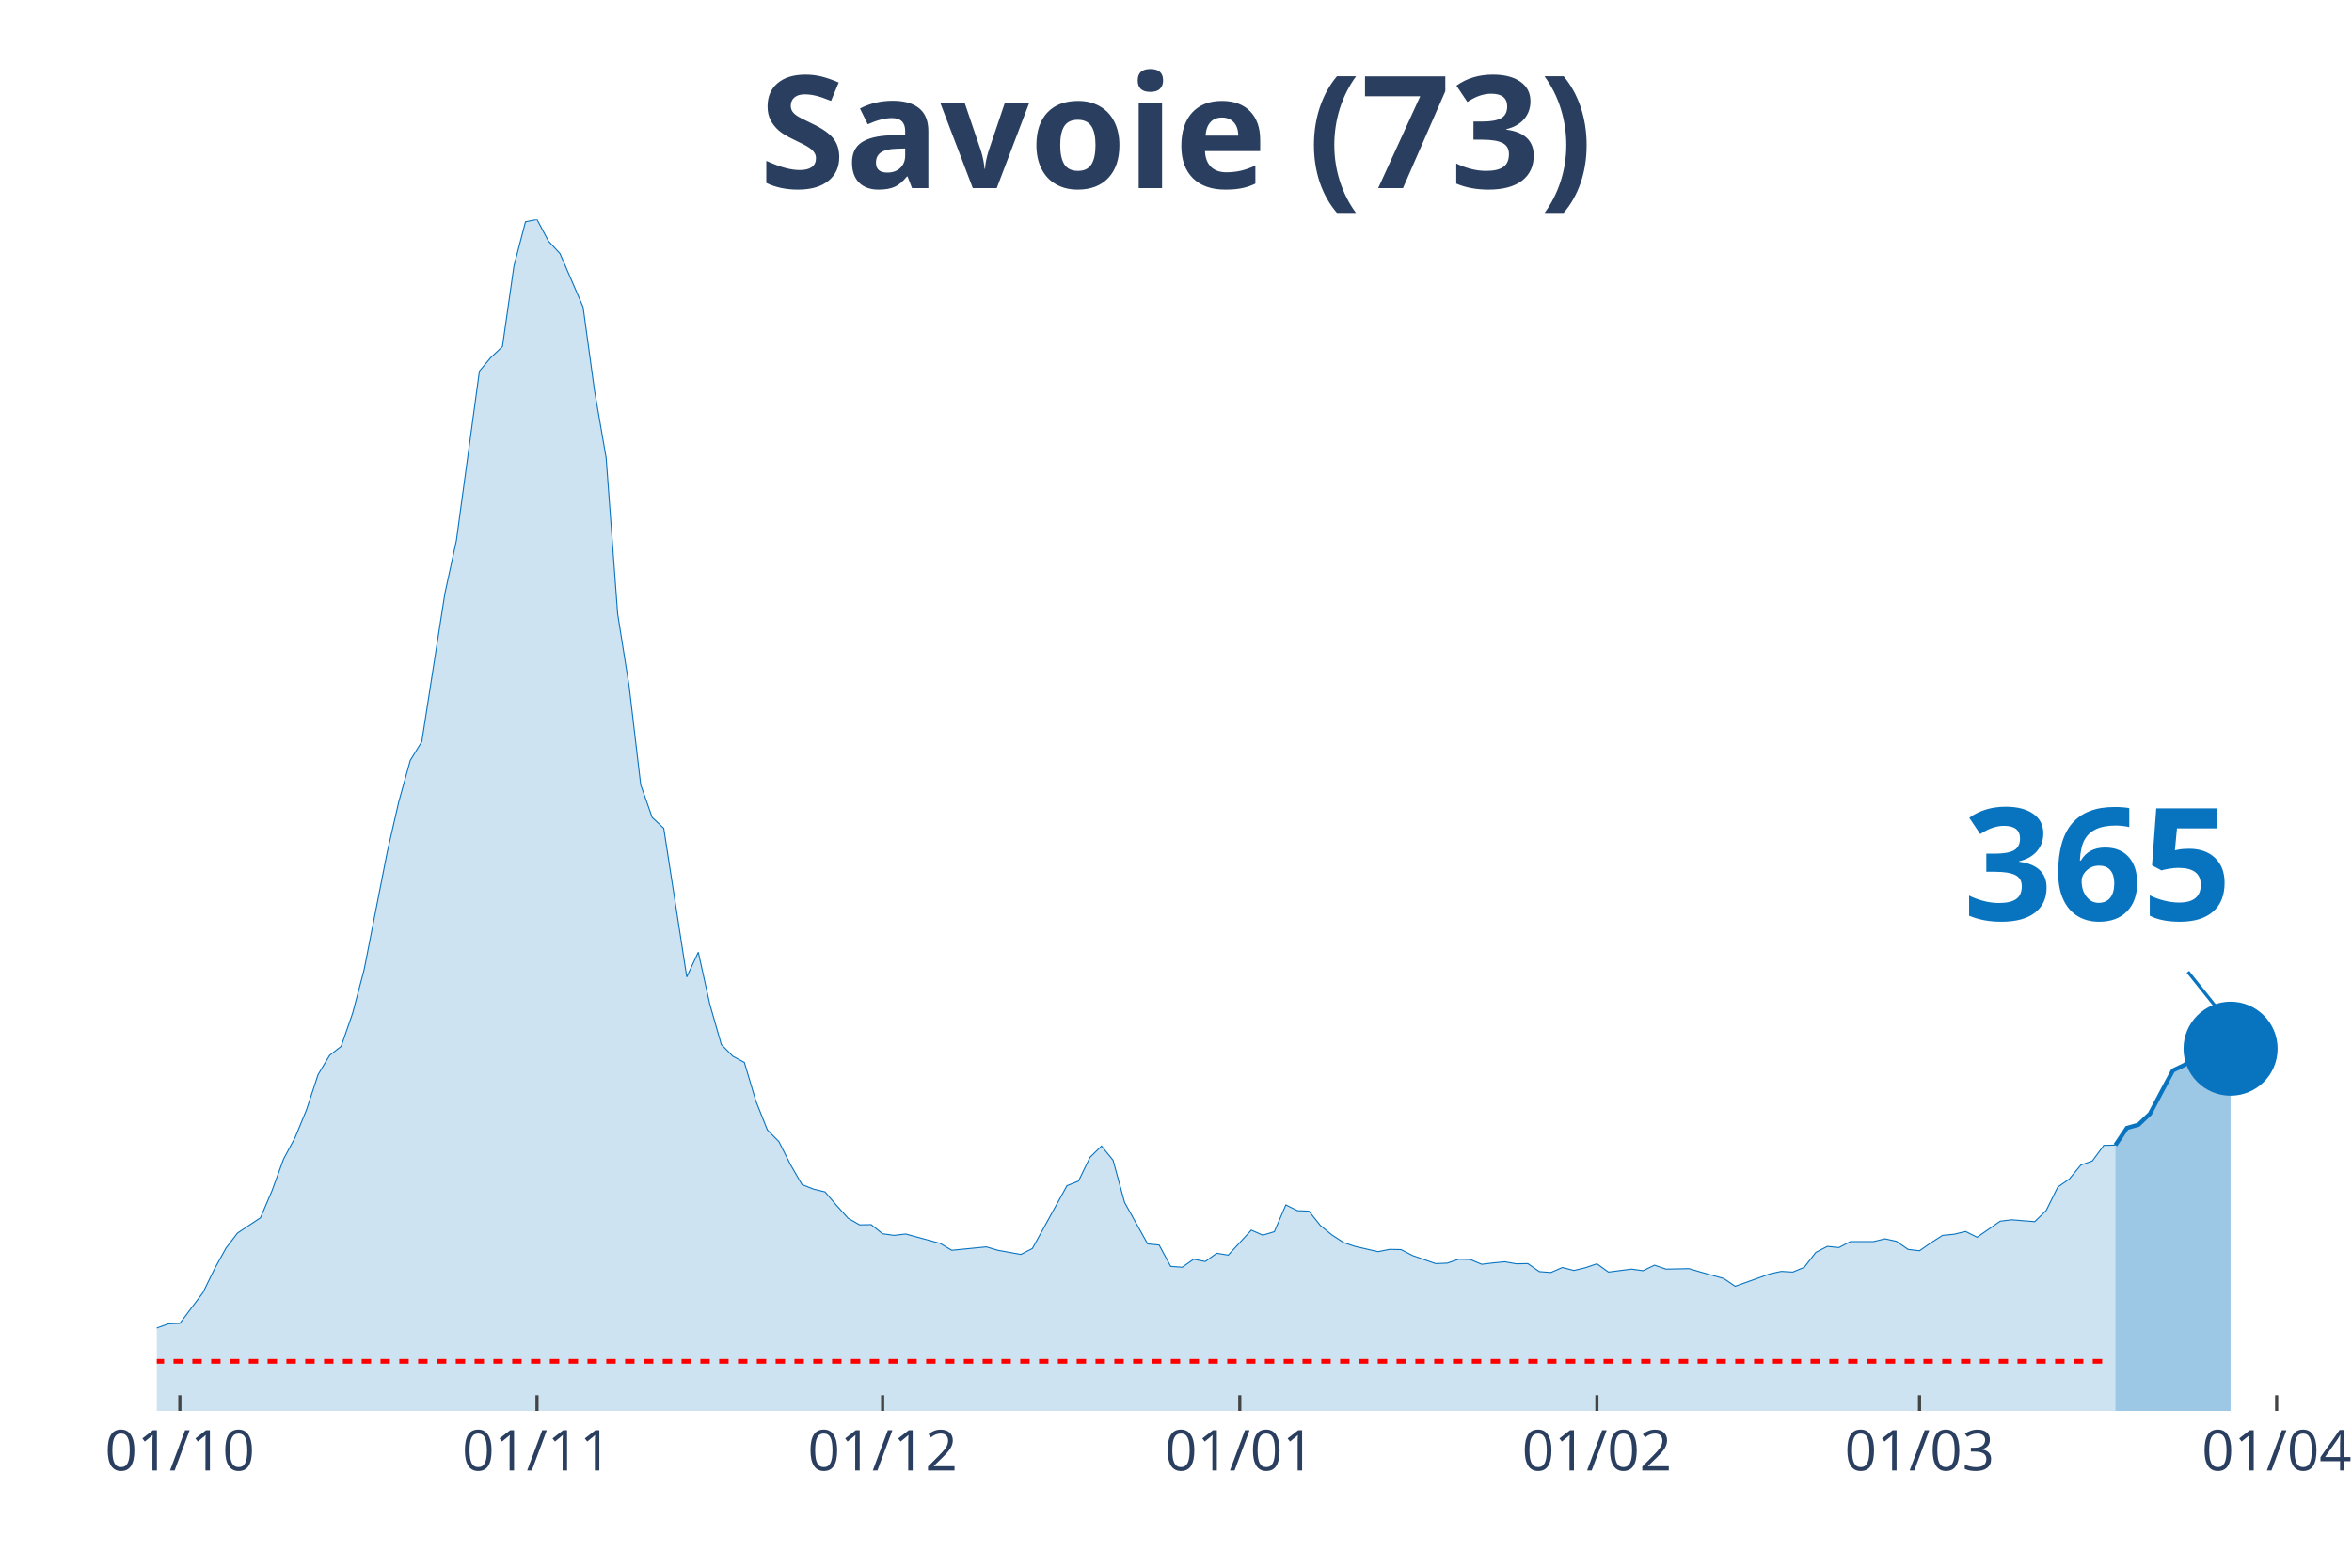
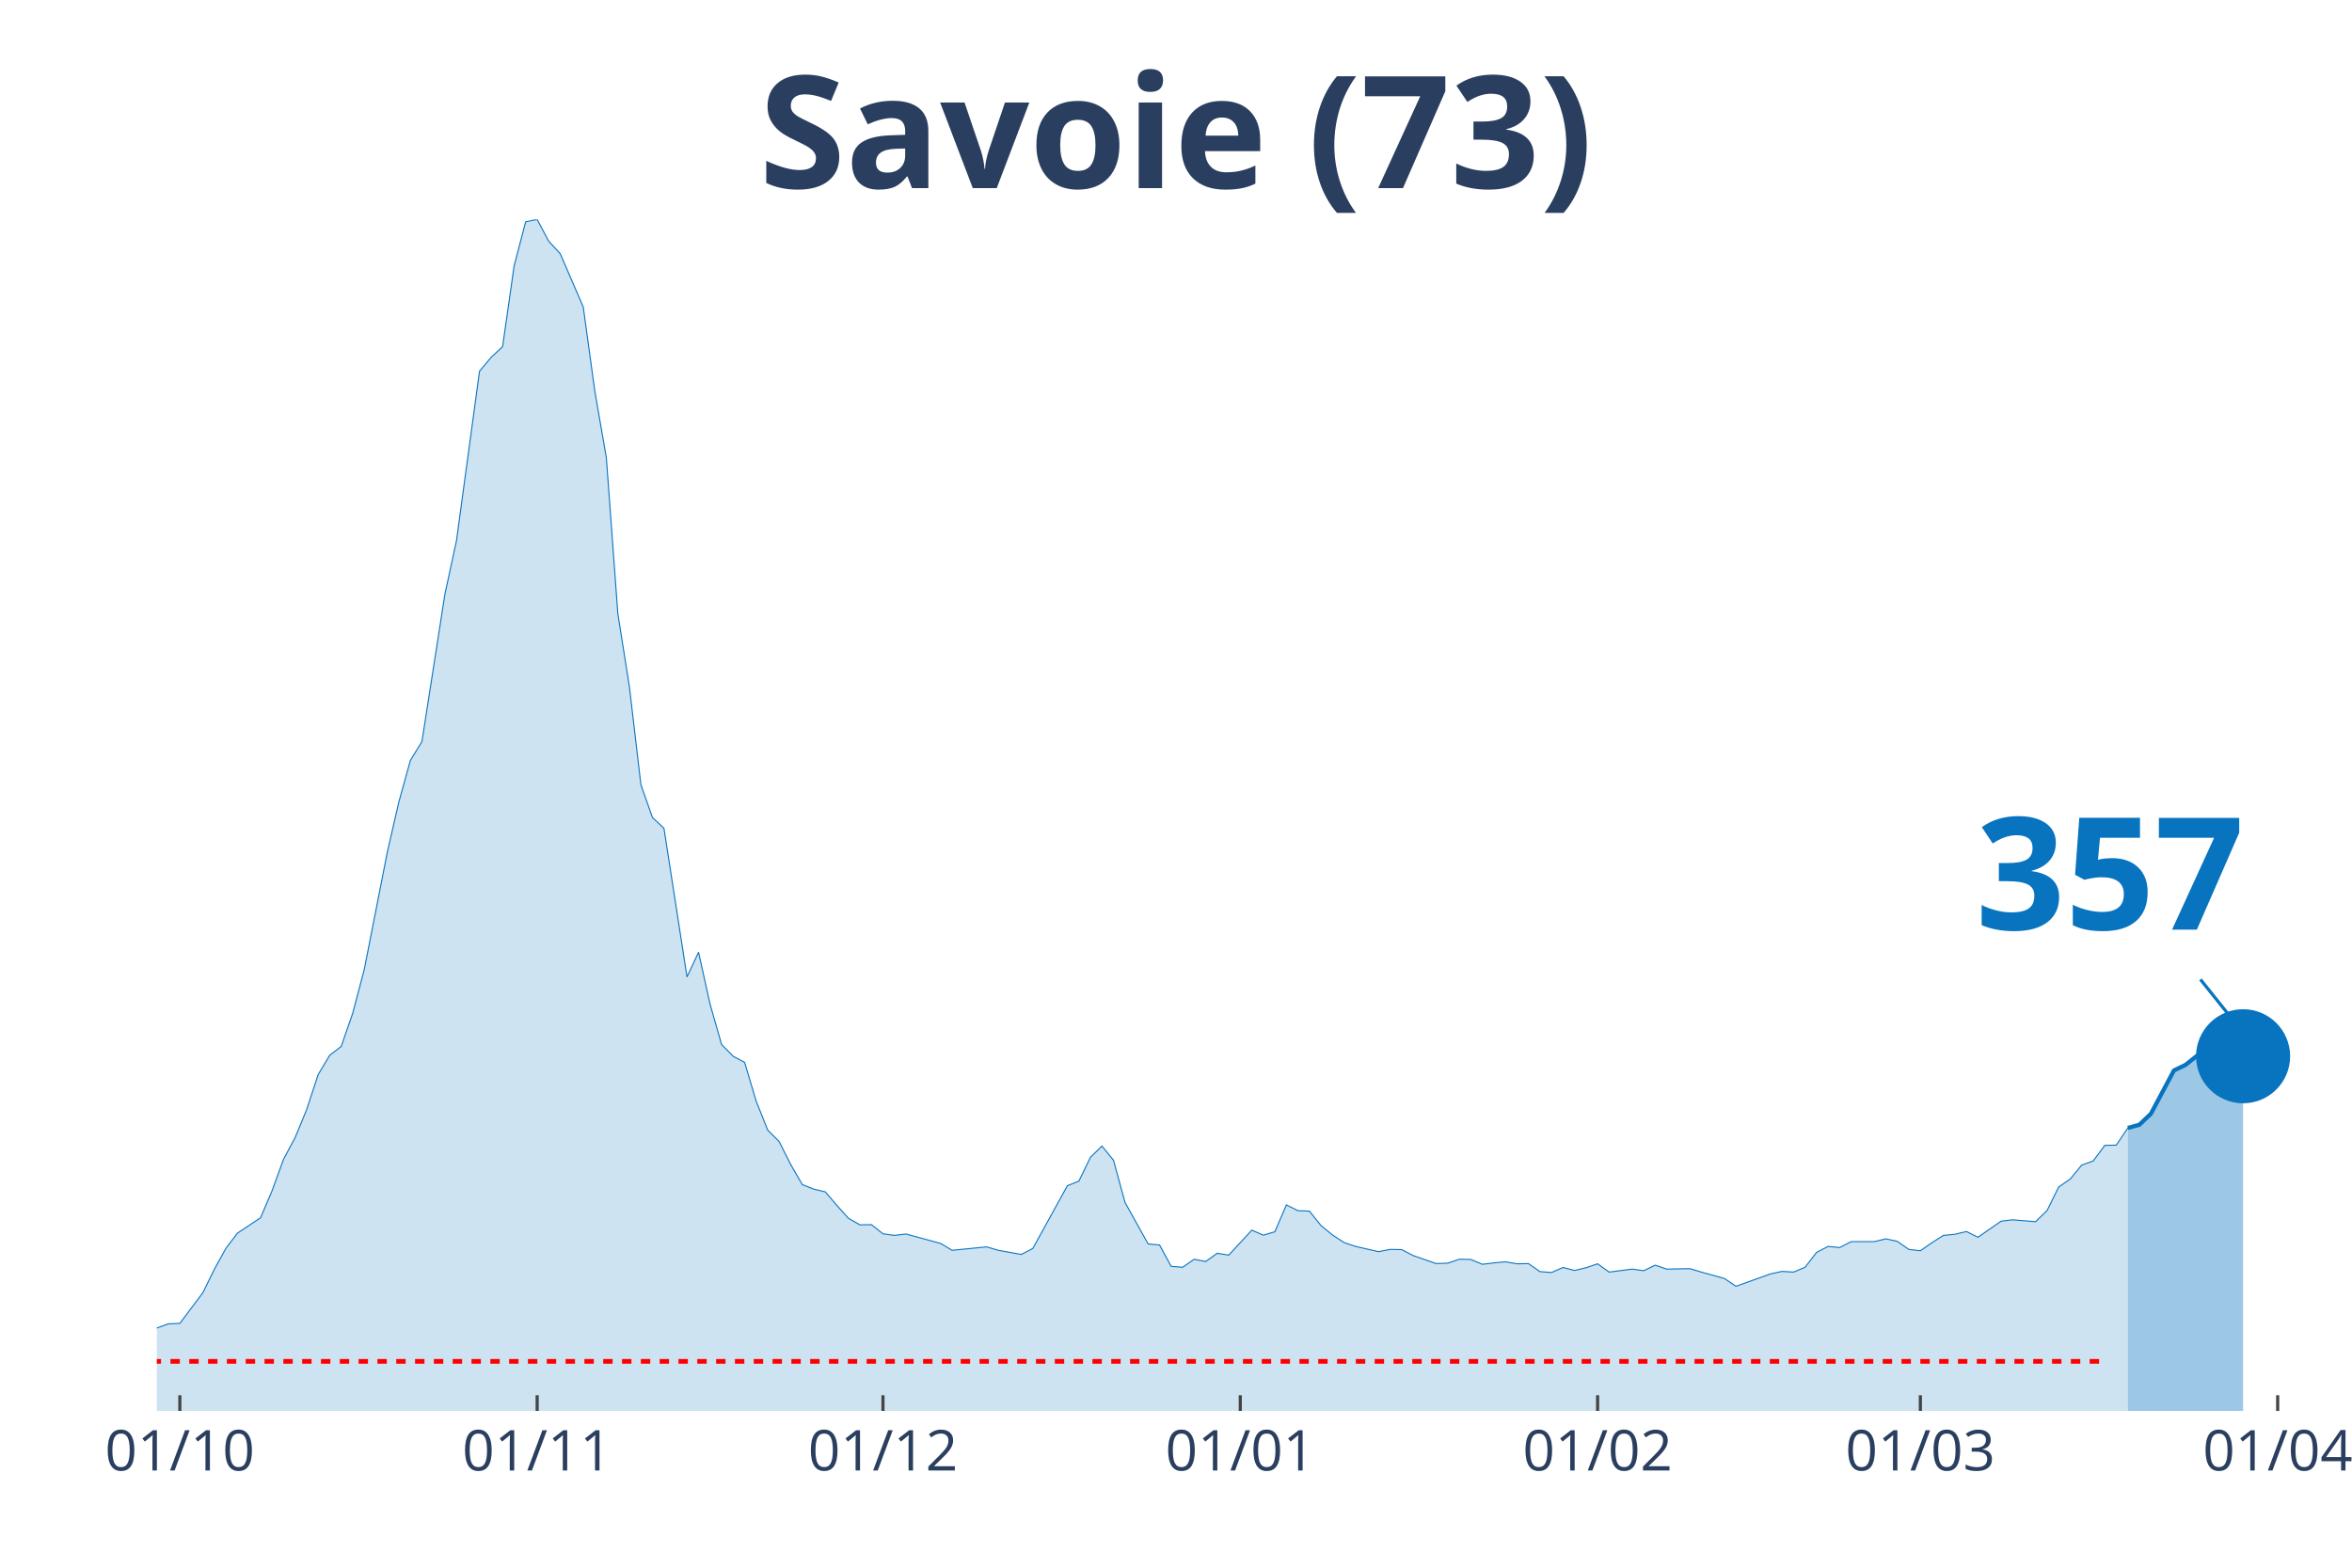
<svg xmlns="http://www.w3.org/2000/svg" class="main-svg" width="1125" height="750" style="" viewBox="0 0 750 500">
  <rect x="0" y="0" width="750" height="500" style="fill: rgb(0, 0, 0); fill-opacity: 0;" />
-   <defs id="defs-a09997">
+   <defs id="defs-757a57">
    <g class="clips">
-       <clipPath id="clipa09997xyplot" class="plotclip">
-         <rect width="687" height="380" />
+       <clipPath id="clip757a57xyplot" class="plotclip">
+         <rect width="691" height="380" />
      </clipPath>
-       <clipPath class="axesclip" id="clipa09997x">
-         <rect x="50" y="0" width="687" height="500" />
+       <clipPath class="axesclip" id="clip757a57x">
+         <rect x="50" y="0" width="691" height="500" />
      </clipPath>
-       <clipPath class="axesclip" id="clipa09997y">
+       <clipPath class="axesclip" id="clip757a57y">
        <rect x="0" y="70" width="750" height="380" />
      </clipPath>
-       <clipPath class="axesclip" id="clipa09997xy">
-         <rect x="50" y="70" width="687" height="380" />
+       <clipPath class="axesclip" id="clip757a57xy">
+         <rect x="50" y="70" width="691" height="380" />
      </clipPath>
    </g>
    <g class="gradients" />
  </defs>
  <g class="bglayer">
-     <rect class="bg" x="50" y="70" width="687" height="380" style="fill: rgb(0, 0, 0); fill-opacity: 0; stroke-width: 0;" />
+     <rect class="bg" x="50" y="70" width="691" height="380" style="fill: rgb(0, 0, 0); fill-opacity: 0; stroke-width: 0;" />
  </g>
  <g class="layer-below">
    <g class="imagelayer" />
    <g class="shapelayer" />
  </g>
  <g class="cartesianlayer">
    <g class="subplot xy">
      <g class="layer-subplot">
        <g class="shapelayer" />
        <g class="imagelayer" />
      </g>
      <g class="gridlayer">
        <g class="x">
          <path class="xgrid crisp" transform="translate(57.35,0)" d="M0,70v380" style="stroke: rgb(255, 255, 255); stroke-opacity: 1; stroke-width: 1px;" />
-           <path class="xgrid crisp" transform="translate(171.24,0)" d="M0,70v380" style="stroke: rgb(255, 255, 255); stroke-opacity: 1; stroke-width: 1px;" />
-           <path class="xgrid crisp" transform="translate(281.45,0)" d="M0,70v380" style="stroke: rgb(255, 255, 255); stroke-opacity: 1; stroke-width: 1px;" />
-           <path class="xgrid crisp" transform="translate(395.34,0)" d="M0,70v380" style="stroke: rgb(255, 255, 255); stroke-opacity: 1; stroke-width: 1px;" />
-           <path class="xgrid crisp" transform="translate(509.22,0)" d="M0,70v380" style="stroke: rgb(255, 255, 255); stroke-opacity: 1; stroke-width: 1px;" />
-           <path class="xgrid crisp" transform="translate(612.09,0)" d="M0,70v380" style="stroke: rgb(255, 255, 255); stroke-opacity: 1; stroke-width: 1px;" />
-           <path class="xgrid crisp" transform="translate(725.98,0)" d="M0,70v380" style="stroke: rgb(255, 255, 255); stroke-opacity: 1; stroke-width: 1px;" />
+           <path class="xgrid crisp" transform="translate(171.29,0)" d="M0,70v380" style="stroke: rgb(255, 255, 255); stroke-opacity: 1; stroke-width: 1px;" />
+           <path class="xgrid crisp" transform="translate(281.56,0)" d="M0,70v380" style="stroke: rgb(255, 255, 255); stroke-opacity: 1; stroke-width: 1px;" />
+           <path class="xgrid crisp" transform="translate(395.5,0)" d="M0,70v380" style="stroke: rgb(255, 255, 255); stroke-opacity: 1; stroke-width: 1px;" />
+           <path class="xgrid crisp" transform="translate(509.44,0)" d="M0,70v380" style="stroke: rgb(255, 255, 255); stroke-opacity: 1; stroke-width: 1px;" />
+           <path class="xgrid crisp" transform="translate(612.36,0)" d="M0,70v380" style="stroke: rgb(255, 255, 255); stroke-opacity: 1; stroke-width: 1px;" />
+           <path class="xgrid crisp" transform="translate(726.3,0)" d="M0,70v380" style="stroke: rgb(255, 255, 255); stroke-opacity: 1; stroke-width: 1px;" />
        </g>
        <g class="y" />
      </g>
      <g class="zerolinelayer" />
      <path class="xlines-below" />
      <path class="ylines-below" />
      <g class="overlines-below" />
      <g class="xaxislayer-below" />
      <g class="yaxislayer-below" />
      <g class="overaxes-below" />
-       <g class="plot" transform="translate(50, 70)" clip-path="url('#clipa09997xyplot')">
+       <g class="plot" transform="translate(50, 70)" clip-path="url('#clip757a57xyplot')">
        <g class="scatterlayer mlayer">
-           <g class="trace scatter trace5aa536" style="stroke-miterlimit: 2;">
+           <g class="trace scatter traced24c99" style="stroke-miterlimit: 2;">
            <g class="fills">
              <g>
-                 <path class="js-fill" d="M624.55,380L-499.64,380L-499.64,378.76L-213.08,377L-209.41,376.71L-150.63,376.13L-146.95,375.91L-113.89,368.97L-110.21,367.72L-99.19,368.02L-95.52,368.75L-77.15,367.94L-73.48,367.14L-66.13,365.97L-62.45,363.56L-55.11,361.66L-51.43,361.29L-25.72,359.17L-22.04,359.32L-14.7,358.95L-11.02,357.93L-3.67,356.98L0,353.55L3.67,352.23L7.35,352.08L14.7,342.29L18.37,334.77L22.04,328.12L25.72,323.29L33.06,318.4L36.74,309.77L40.41,299.69L44.09,292.82L47.76,283.9L51.43,272.72L55.11,266.58L58.78,263.73L62.45,253.14L66.13,239.18L73.48,201.77L77.15,185.76L80.82,172.53L84.5,166.54L91.84,119.41L95.52,102.45L102.87,48.38L106.54,43.99L110.21,40.56L113.89,14.83L117.56,0.73L121.24,0L124.91,6.94L128.58,10.89L135.93,27.92L139.6,54.73L143.28,76L146.95,125.77L150.63,149L154.3,180.28L157.97,190.73L161.65,194.17L168.99,241.59L172.67,233.7L176.34,250.29L180.02,263.15L183.69,266.88L187.36,268.85L191.04,281.2L194.71,290.41L198.39,294.13L202.06,301.44L205.73,307.8L209.41,309.26L213.08,310.14L216.75,314.45L220.43,318.54L224.1,320.66L227.78,320.59L231.45,323.51L235.12,324.02L238.8,323.58L249.82,326.58L253.49,328.77L264.51,327.68L268.19,328.77L275.53,330.09L279.21,328.19L290.23,308.17L293.9,306.7L297.58,299.1L301.25,295.52L304.93,300.05L308.6,313.5L315.95,326.73L319.62,327.09L323.29,333.89L326.97,334.18L330.64,331.62L334.32,332.35L337.99,329.72L341.66,330.31L349.01,322.34L352.68,323.95L356.36,322.85L360.03,314.3L363.71,316.13L367.38,316.28L371.05,320.88L374.73,323.88L378.4,326.29L382.07,327.53L389.42,329.21L393.1,328.48L396.77,328.55L400.44,330.45L407.79,333.01L411.47,332.87L415.14,331.62L418.81,331.7L422.49,333.23L426.16,332.79L429.83,332.43L433.51,333.08L437.18,333.01L440.86,335.57L444.53,335.86L448.2,334.25L451.88,335.2L455.55,334.33L459.22,333.08L462.9,335.72L470.25,334.77L473.92,335.28L477.59,333.52L481.27,334.77L488.61,334.62L492.29,335.72L499.64,337.76L503.31,340.25L514.33,336.3L518.01,335.5L521.68,335.72L525.35,334.18L529.03,329.43L532.7,327.53L536.37,327.9L540.05,326L547.4,326L551.07,325.12L554.74,325.92L558.42,328.48L562.09,328.92L565.76,326.36L569.44,324.02L573.11,323.66L576.79,322.78L580.46,324.61L587.81,319.49L591.48,319.05L598.83,319.64L602.5,316.06L606.18,308.6L609.85,306.05L613.52,301.59L617.2,300.27L620.87,295.3L624.55,295.23" style="fill: rgb(8, 115, 191); fill-opacity: 0.2; stroke-width: 0;" />
+                 <path class="js-fill" d="M628.52,380L-499.87,380L-499.87,378.76L-213.18,377L-209.51,376.71L-150.7,376.13L-147.02,375.91L-113.94,368.97L-110.27,367.72L-99.24,368.02L-95.56,368.75L-77.19,367.94L-73.51,367.14L-66.16,365.97L-62.48,363.56L-55.13,361.66L-51.46,361.29L-25.73,359.17L-22.05,359.32L-14.7,358.95L-11.03,357.93L-3.68,356.98L0,353.55L3.68,352.23L7.35,352.08L14.7,342.29L18.38,334.77L22.05,328.12L25.73,323.29L33.08,318.4L36.76,309.77L40.43,299.69L44.11,292.82L47.78,283.9L51.46,272.72L55.13,266.58L58.81,263.73L62.48,253.14L66.16,239.18L73.51,201.77L77.19,185.76L80.86,172.53L84.54,166.54L91.89,119.41L95.56,102.45L102.91,48.38L106.59,43.99L110.27,40.56L113.94,14.83L117.62,0.73L121.29,0L124.97,6.94L128.64,10.89L135.99,27.92L139.67,54.73L143.35,76L147.02,125.77L150.7,149L154.37,180.28L158.05,190.73L161.72,194.17L169.07,241.59L172.75,233.7L176.43,250.29L180.1,263.15L183.78,266.88L187.45,268.85L191.13,281.2L194.8,290.41L198.48,294.13L202.15,301.44L205.83,307.8L209.51,309.26L213.18,310.14L216.86,314.45L220.53,318.54L224.21,320.66L227.88,320.59L231.56,323.51L235.23,324.02L238.91,323.58L249.94,326.58L253.61,328.77L264.64,327.68L268.31,328.77L275.66,330.09L279.34,328.19L290.37,308.17L294.04,306.7L297.72,299.1L301.39,295.52L305.07,300.05L308.74,313.5L316.1,326.73L319.77,327.09L323.45,333.89L327.12,334.18L330.8,331.62L334.47,332.35L338.15,329.72L341.82,330.31L349.18,322.34L352.85,323.95L356.53,322.85L360.2,314.3L363.88,316.13L367.55,316.28L371.23,320.88L374.9,323.88L378.58,326.29L382.26,327.53L389.61,329.21L393.28,328.48L396.96,328.55L400.63,330.45L407.98,333.01L411.66,332.87L415.34,331.62L419.01,331.7L422.69,333.23L426.36,332.79L430.04,332.43L433.71,333.08L437.39,333.01L441.06,335.57L444.74,335.86L448.41,334.25L452.09,335.2L455.77,334.33L459.44,333.08L463.12,335.72L470.47,334.77L474.14,335.28L477.82,333.52L481.49,334.77L488.85,334.62L492.52,335.72L499.87,337.76L503.55,340.25L514.57,336.3L518.25,335.5L521.93,335.72L525.6,334.18L529.28,329.43L532.95,327.53L536.63,327.9L540.3,326L547.65,326L551.33,325.12L555.01,325.92L558.68,328.48L562.36,328.92L566.03,326.36L569.71,324.02L573.38,323.66L577.06,322.78L580.73,324.61L588.09,319.49L591.76,319.05L599.11,319.64L602.79,316.06L606.46,308.6L610.14,306.05L613.81,301.59L617.49,300.27L621.16,295.3L624.84,295.23L628.52,289.75" style="fill: rgb(8, 115, 191); fill-opacity: 0.2; stroke-width: 0;" />
              </g>
            </g>
            <g class="errorbars" />
            <g class="lines">
-               <path class="js-line" d="M-499.64,378.76L-213.08,377L-209.41,376.71L-150.63,376.13L-146.95,375.91L-113.89,368.97L-110.21,367.72L-99.19,368.02L-95.52,368.75L-77.15,367.94L-73.48,367.14L-66.13,365.97L-62.45,363.56L-55.11,361.66L-51.43,361.29L-25.72,359.17L-22.04,359.32L-14.7,358.95L-11.02,357.93L-3.67,356.98L0,353.55L3.67,352.23L7.35,352.08L14.7,342.29L18.37,334.77L22.04,328.12L25.72,323.29L33.06,318.4L36.74,309.77L40.41,299.69L44.09,292.82L47.76,283.9L51.43,272.72L55.11,266.58L58.78,263.73L62.45,253.14L66.13,239.18L73.48,201.77L77.15,185.76L80.82,172.53L84.5,166.54L91.84,119.41L95.52,102.45L102.87,48.38L106.54,43.99L110.21,40.56L113.89,14.83L117.56,0.73L121.24,0L124.91,6.94L128.58,10.89L135.93,27.92L139.6,54.73L143.28,76L146.95,125.77L150.63,149L154.3,180.28L157.97,190.73L161.65,194.17L168.99,241.59L172.67,233.7L176.34,250.29L180.02,263.15L183.69,266.88L187.36,268.85L191.04,281.2L194.71,290.41L198.39,294.13L202.06,301.44L205.73,307.8L209.41,309.26L213.08,310.14L216.75,314.45L220.43,318.54L224.1,320.66L227.78,320.59L231.45,323.51L235.12,324.02L238.8,323.58L249.82,326.58L253.49,328.77L264.51,327.68L268.19,328.77L275.53,330.09L279.21,328.19L290.23,308.17L293.9,306.7L297.58,299.1L301.25,295.52L304.93,300.05L308.6,313.5L315.95,326.73L319.62,327.09L323.29,333.89L326.97,334.18L330.64,331.62L334.32,332.35L337.99,329.72L341.66,330.31L349.01,322.34L352.68,323.95L356.36,322.85L360.03,314.3L363.71,316.13L367.38,316.28L371.05,320.88L374.73,323.88L378.4,326.29L382.07,327.53L389.42,329.21L393.1,328.48L396.77,328.55L400.44,330.45L407.79,333.01L411.47,332.87L415.14,331.62L418.81,331.7L422.49,333.23L426.16,332.79L429.83,332.43L433.51,333.08L437.18,333.01L440.86,335.57L444.53,335.86L448.2,334.25L451.88,335.2L455.55,334.33L459.22,333.08L462.9,335.72L470.25,334.77L473.92,335.28L477.59,333.52L481.27,334.77L488.61,334.62L492.29,335.72L499.64,337.76L503.31,340.25L514.33,336.3L518.01,335.5L521.68,335.72L525.35,334.18L529.03,329.43L532.7,327.53L536.37,327.9L540.05,326L547.4,326L551.07,325.12L554.74,325.92L558.42,328.48L562.09,328.92L565.76,326.36L569.44,324.02L573.11,323.66L576.79,322.78L580.46,324.61L587.81,319.49L591.48,319.05L598.83,319.64L602.5,316.06L606.18,308.6L609.85,306.05L613.52,301.59L617.2,300.27L620.87,295.3L624.55,295.23" style="vector-effect: non-scaling-stroke; fill: none; stroke: rgb(8, 115, 191); stroke-opacity: 1; stroke-width: 0.5px; opacity: 1;" />
+               <path class="js-line" d="M-499.87,378.76L-213.18,377L-209.51,376.71L-150.7,376.13L-147.02,375.91L-113.94,368.97L-110.27,367.72L-99.24,368.02L-95.56,368.75L-77.19,367.94L-73.51,367.14L-66.16,365.97L-62.48,363.56L-55.13,361.66L-51.46,361.29L-25.73,359.17L-22.05,359.32L-14.7,358.95L-11.03,357.93L-3.68,356.98L0,353.55L3.68,352.23L7.35,352.08L14.7,342.29L18.38,334.77L22.05,328.12L25.73,323.29L33.08,318.4L36.76,309.77L40.43,299.69L44.11,292.82L47.78,283.9L51.46,272.72L55.13,266.58L58.81,263.73L62.48,253.14L66.16,239.18L73.51,201.77L77.19,185.76L80.86,172.53L84.54,166.54L91.89,119.41L95.56,102.45L102.91,48.38L106.59,43.99L110.27,40.56L113.94,14.83L117.62,0.73L121.29,0L124.97,6.94L128.64,10.89L135.99,27.92L139.67,54.73L143.35,76L147.02,125.77L150.7,149L154.37,180.28L158.05,190.73L161.72,194.17L169.07,241.59L172.75,233.7L176.43,250.29L180.1,263.15L183.78,266.88L187.45,268.85L191.13,281.2L194.8,290.41L198.48,294.13L202.15,301.44L205.83,307.8L209.51,309.26L213.18,310.14L216.86,314.45L220.53,318.54L224.21,320.66L227.88,320.59L231.56,323.51L235.23,324.02L238.91,323.58L249.94,326.58L253.61,328.77L264.64,327.68L268.31,328.77L275.66,330.09L279.34,328.19L290.37,308.17L294.04,306.7L297.72,299.1L301.39,295.52L305.07,300.05L308.74,313.5L316.1,326.73L319.77,327.09L323.45,333.89L327.12,334.18L330.8,331.62L334.47,332.35L338.15,329.72L341.82,330.31L349.18,322.34L352.85,323.95L356.53,322.85L360.2,314.3L363.88,316.13L367.55,316.28L371.23,320.88L374.9,323.88L378.58,326.29L382.26,327.53L389.61,329.21L393.28,328.48L396.96,328.55L400.63,330.45L407.98,333.01L411.66,332.87L415.34,331.62L419.01,331.7L422.69,333.23L426.36,332.79L430.04,332.43L433.71,333.08L437.39,333.01L441.06,335.57L444.74,335.86L448.41,334.25L452.09,335.2L455.77,334.33L459.44,333.08L463.12,335.72L470.47,334.77L474.14,335.28L477.82,333.52L481.49,334.77L488.85,334.62L492.52,335.72L499.87,337.76L503.55,340.25L514.57,336.3L518.25,335.5L521.93,335.72L525.6,334.18L529.28,329.43L532.95,327.53L536.63,327.9L540.3,326L547.65,326L551.33,325.12L555.01,325.92L558.68,328.48L562.36,328.92L566.03,326.36L569.71,324.02L573.38,323.66L577.06,322.78L580.73,324.61L588.09,319.49L591.76,319.05L599.11,319.64L602.79,316.06L606.46,308.6L610.14,306.05L613.81,301.59L617.49,300.27L621.16,295.3L624.84,295.23L628.52,289.75" style="vector-effect: non-scaling-stroke; fill: none; stroke: rgb(8, 115, 191); stroke-opacity: 1; stroke-width: 0.5px; opacity: 1;" />
            </g>
            <g class="points" />
            <g class="text" />
          </g>
-           <g class="trace scatter tracebec873" style="stroke-miterlimit: 2;">
+           <g class="trace scatter trace0ecece" style="stroke-miterlimit: 2;">
            <g class="fills">
              <g>
-                 <path class="js-fill" d="M661.28,380L624.55,380L624.55,295.23L628.22,289.75L631.89,288.73L635.57,285.22L639.24,278.28L642.91,271.41L646.59,269.65L650.26,266.8L653.94,266.66L657.61,265.12L661.28,264.47" style="fill: rgb(8, 115, 191); fill-opacity: 0.4; stroke-width: 0;" />
+                 <path class="js-fill" d="M665.27,380L628.52,380L628.52,289.75L632.19,288.73L635.87,285.22L643.22,271.41L646.89,269.65L650.57,266.73L654.24,266.51L661.6,262.78L665.27,266.88" style="fill: rgb(8, 115, 191); fill-opacity: 0.4; stroke-width: 0;" />
              </g>
            </g>
            <g class="errorbars" />
            <g class="lines">
-               <path class="js-line" d="M624.55,295.23L628.22,289.75L631.89,288.73L635.57,285.22L639.24,278.28L642.91,271.41L646.59,269.65L650.26,266.8L653.94,266.66L657.61,265.12L661.28,264.47" style="vector-effect: non-scaling-stroke; fill: none; stroke: rgb(8, 115, 191); stroke-opacity: 1; stroke-width: 2px; opacity: 1;" />
+               <path class="js-line" d="M628.52,289.75L632.19,288.73L635.87,285.22L643.22,271.41L646.89,269.65L650.57,266.73L654.24,266.51L661.6,262.78L665.27,266.88" style="vector-effect: non-scaling-stroke; fill: none; stroke: rgb(8, 115, 191); stroke-opacity: 1; stroke-width: 2px; opacity: 1;" />
            </g>
            <g class="points" />
            <g class="text" />
          </g>
-           <g class="trace scatter trace415b2e" style="stroke-miterlimit: 2; opacity: 1;">
+           <g class="trace scatter trace8b7ad4" style="stroke-miterlimit: 2; opacity: 1;">
            <g class="fills" />
            <g class="errorbars" />
            <g class="lines" />
            <g class="points">
-               <path class="point" transform="translate(661.28,264.47)" d="M15,0A15,15 0 1,1 0,-15A15,15 0 0,1 15,0Z" style="opacity: 1; stroke-width: 0px; fill: rgb(8, 115, 191); fill-opacity: 1;" />
+               <path class="point" transform="translate(665.27,266.88)" d="M15,0A15,15 0 1,1 0,-15A15,15 0 0,1 15,0Z" style="opacity: 1; stroke-width: 0px; fill: rgb(8, 115, 191); fill-opacity: 1;" />
            </g>
            <g class="text" />
          </g>
        </g>
      </g>
      <g class="overplot" />
      <path class="xlines-above crisp" style="fill: none; stroke-width: 1px; stroke: rgb(0, 0, 0); stroke-opacity: 0;" d="" />
      <path class="ylines-above crisp" style="fill: none;" d="M0,0" />
      <g class="overlines-above" />
      <g class="xaxislayer-above">
        <path class="xtick ticks crisp" d="M0,450v-5" transform="translate(57.35,0)" style="stroke: rgb(68, 68, 68); stroke-opacity: 1; stroke-width: 1px;" />
-         <path class="xtick ticks crisp" d="M0,450v-5" transform="translate(171.24,0)" style="stroke: rgb(68, 68, 68); stroke-opacity: 1; stroke-width: 1px;" />
-         <path class="xtick ticks crisp" d="M0,450v-5" transform="translate(281.45,0)" style="stroke: rgb(68, 68, 68); stroke-opacity: 1; stroke-width: 1px;" />
-         <path class="xtick ticks crisp" d="M0,450v-5" transform="translate(395.34,0)" style="stroke: rgb(68, 68, 68); stroke-opacity: 1; stroke-width: 1px;" />
-         <path class="xtick ticks crisp" d="M0,450v-5" transform="translate(509.22,0)" style="stroke: rgb(68, 68, 68); stroke-opacity: 1; stroke-width: 1px;" />
-         <path class="xtick ticks crisp" d="M0,450v-5" transform="translate(612.09,0)" style="stroke: rgb(68, 68, 68); stroke-opacity: 1; stroke-width: 1px;" />
-         <path class="xtick ticks crisp" d="M0,450v-5" transform="translate(725.98,0)" style="stroke: rgb(68, 68, 68); stroke-opacity: 1; stroke-width: 1px;" />
+         <path class="xtick ticks crisp" d="M0,450v-5" transform="translate(171.29,0)" style="stroke: rgb(68, 68, 68); stroke-opacity: 1; stroke-width: 1px;" />
+         <path class="xtick ticks crisp" d="M0,450v-5" transform="translate(281.56,0)" style="stroke: rgb(68, 68, 68); stroke-opacity: 1; stroke-width: 1px;" />
+         <path class="xtick ticks crisp" d="M0,450v-5" transform="translate(395.5,0)" style="stroke: rgb(68, 68, 68); stroke-opacity: 1; stroke-width: 1px;" />
+         <path class="xtick ticks crisp" d="M0,450v-5" transform="translate(509.44,0)" style="stroke: rgb(68, 68, 68); stroke-opacity: 1; stroke-width: 1px;" />
+         <path class="xtick ticks crisp" d="M0,450v-5" transform="translate(612.36,0)" style="stroke: rgb(68, 68, 68); stroke-opacity: 1; stroke-width: 1px;" />
+         <path class="xtick ticks crisp" d="M0,450v-5" transform="translate(726.3,0)" style="stroke: rgb(68, 68, 68); stroke-opacity: 1; stroke-width: 1px;" />
        <g class="xtick">
          <text text-anchor="middle" x="0" y="469" transform="translate(57.35,0)" style="font-family: 'Open Sans', verdana, arial, sans-serif; font-size: 18px; fill: rgb(42, 63, 95); fill-opacity: 1; white-space: pre;">01/10</text>
        </g>
        <g class="xtick">
-           <text text-anchor="middle" x="0" y="469" transform="translate(171.24,0)" style="font-family: 'Open Sans', verdana, arial, sans-serif; font-size: 18px; fill: rgb(42, 63, 95); fill-opacity: 1; white-space: pre;">01/11</text>
+           <text text-anchor="middle" x="0" y="469" transform="translate(171.29,0)" style="font-family: 'Open Sans', verdana, arial, sans-serif; font-size: 18px; fill: rgb(42, 63, 95); fill-opacity: 1; white-space: pre;">01/11</text>
        </g>
        <g class="xtick">
-           <text text-anchor="middle" x="0" y="469" transform="translate(281.45,0)" style="font-family: 'Open Sans', verdana, arial, sans-serif; font-size: 18px; fill: rgb(42, 63, 95); fill-opacity: 1; white-space: pre;">01/12</text>
+           <text text-anchor="middle" x="0" y="469" transform="translate(281.56,0)" style="font-family: 'Open Sans', verdana, arial, sans-serif; font-size: 18px; fill: rgb(42, 63, 95); fill-opacity: 1; white-space: pre;">01/12</text>
        </g>
        <g class="xtick">
-           <text text-anchor="middle" x="0" y="469" transform="translate(395.34,0)" style="font-family: 'Open Sans', verdana, arial, sans-serif; font-size: 18px; fill: rgb(42, 63, 95); fill-opacity: 1; white-space: pre;">01/01</text>
+           <text text-anchor="middle" x="0" y="469" transform="translate(395.5,0)" style="font-family: 'Open Sans', verdana, arial, sans-serif; font-size: 18px; fill: rgb(42, 63, 95); fill-opacity: 1; white-space: pre;">01/01</text>
        </g>
        <g class="xtick">
-           <text text-anchor="middle" x="0" y="469" transform="translate(509.22,0)" style="font-family: 'Open Sans', verdana, arial, sans-serif; font-size: 18px; fill: rgb(42, 63, 95); fill-opacity: 1; white-space: pre;">01/02</text>
+           <text text-anchor="middle" x="0" y="469" transform="translate(509.44,0)" style="font-family: 'Open Sans', verdana, arial, sans-serif; font-size: 18px; fill: rgb(42, 63, 95); fill-opacity: 1; white-space: pre;">01/02</text>
        </g>
        <g class="xtick">
-           <text text-anchor="middle" x="0" y="469" transform="translate(612.09,0)" style="font-family: 'Open Sans', verdana, arial, sans-serif; font-size: 18px; fill: rgb(42, 63, 95); fill-opacity: 1; white-space: pre;">01/03</text>
+           <text text-anchor="middle" x="0" y="469" transform="translate(612.36,0)" style="font-family: 'Open Sans', verdana, arial, sans-serif; font-size: 18px; fill: rgb(42, 63, 95); fill-opacity: 1; white-space: pre;">01/03</text>
        </g>
        <g class="xtick">
-           <text text-anchor="middle" x="0" y="469" transform="translate(725.98,0)" style="font-family: 'Open Sans', verdana, arial, sans-serif; font-size: 18px; fill: rgb(42, 63, 95); fill-opacity: 1; white-space: pre;">01/04</text>
+           <text text-anchor="middle" x="0" y="469" transform="translate(726.3,0)" style="font-family: 'Open Sans', verdana, arial, sans-serif; font-size: 18px; fill: rgb(42, 63, 95); fill-opacity: 1; white-space: pre;">01/04</text>
        </g>
      </g>
      <g class="yaxislayer-above" />
      <g class="overaxes-above" />
    </g>
  </g>
  <g class="polarlayer" />
  <g class="ternarylayer" />
  <g class="geolayer" />
  <g class="funnelarealayer" />
  <g class="pielayer" />
  <g class="treemaplayer" />
  <g class="sunburstlayer" />
  <g class="glimages" />
-   <defs id="topdefs-a09997">
+   <defs id="topdefs-757a57">
    <g class="clips" />
  </defs>
  <g class="layer-above">
    <g class="imagelayer" />
    <g class="shapelayer">
-       <path data-index="0" fill-rule="evenodd" d="M-2014.67,434.2L670.87,434.2" clip-path="url('#clipa09997xy')" style="opacity: 1; stroke: rgb(255, 0, 0); stroke-opacity: 1; fill: rgb(0, 0, 0); fill-opacity: 0; stroke-dasharray: 3px, 3px; stroke-width: 1.5px;" />
+       <path data-index="0" fill-rule="evenodd" d="M-2015.65,434.2L671.16,434.2" clip-path="url('#clip757a57xy')" style="opacity: 1; stroke: rgb(255, 0, 0); stroke-opacity: 1; fill: rgb(0, 0, 0); fill-opacity: 0; stroke-dasharray: 3px, 3px; stroke-width: 1.5px;" />
    </g>
  </g>
  <g class="infolayer">
    <g class="g-gtitle">
      <text class="gtitle" x="375" y="25" text-anchor="middle" dy="0.7em" style="font-family: 'Open Sans', verdana, arial, sans-serif; font-size: 50px; fill: rgb(42, 63, 95); opacity: 1; font-weight: normal; white-space: pre;">
        <tspan style="font-weight:bold">Savoie (73)</tspan>
      </text>
    </g>
    <g class="g-xtitle" />
    <g class="annotation" data-index="0" style="opacity: 1;">
-       <g class="annotation-text-g" transform="rotate(0,669.28,274.47)">
-         <g class="cursor-pointer" transform="translate(611, 238)">
+       <g class="annotation-text-g" transform="rotate(0,673.27,276.88)">
+         <g class="cursor-pointer" transform="translate(615, 241)">
          <rect class="bg" x="0.5" y="0.5" width="115" height="71" style="stroke-width: 1px; stroke: rgb(0, 0, 0); stroke-opacity: 0; fill: rgb(255, 255, 255); fill-opacity: 0.6;" />
          <text class="annotation-text" text-anchor="middle" x="57.812" y="55.5" style="font-family: 'Open Sans', verdana, arial, sans-serif; font-size: 50px; fill: rgb(8, 115, 191); fill-opacity: 1; white-space: pre;">
-             <tspan style="font-weight:bold">365 </tspan>
+             <tspan style="font-weight:bold">357 </tspan>
          </text>
        </g>
      </g>
      <g class="annotation-arrow-g" style="opacity: 1;">
-         <path d="M697.68,309.97L709.28,324.47" style="stroke-width: 1px; stroke: rgb(8, 115, 191); stroke-opacity: 1; stroke-dasharray: 0px, 0px, 18.569px, 18.569px;" />
+         <path d="M701.67,312.38L713.27,326.88" style="stroke-width: 1px; stroke: rgb(8, 115, 191); stroke-opacity: 1; stroke-dasharray: 0px, 0px, 18.569px, 18.569px;" />
      </g>
    </g>
  </g>
</svg>
